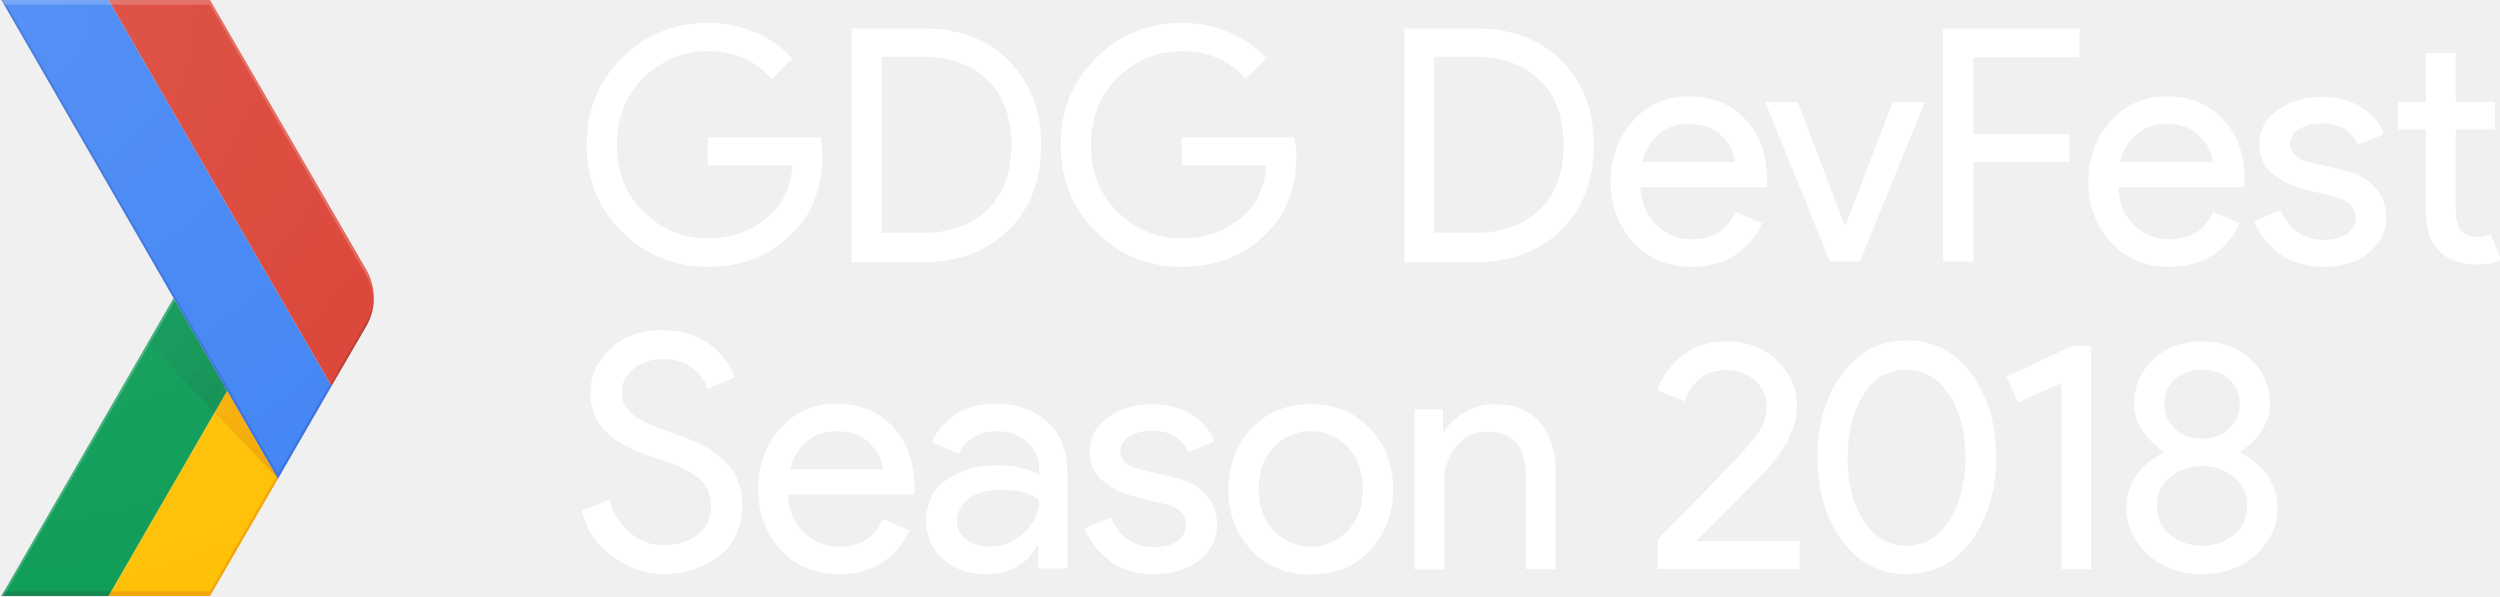
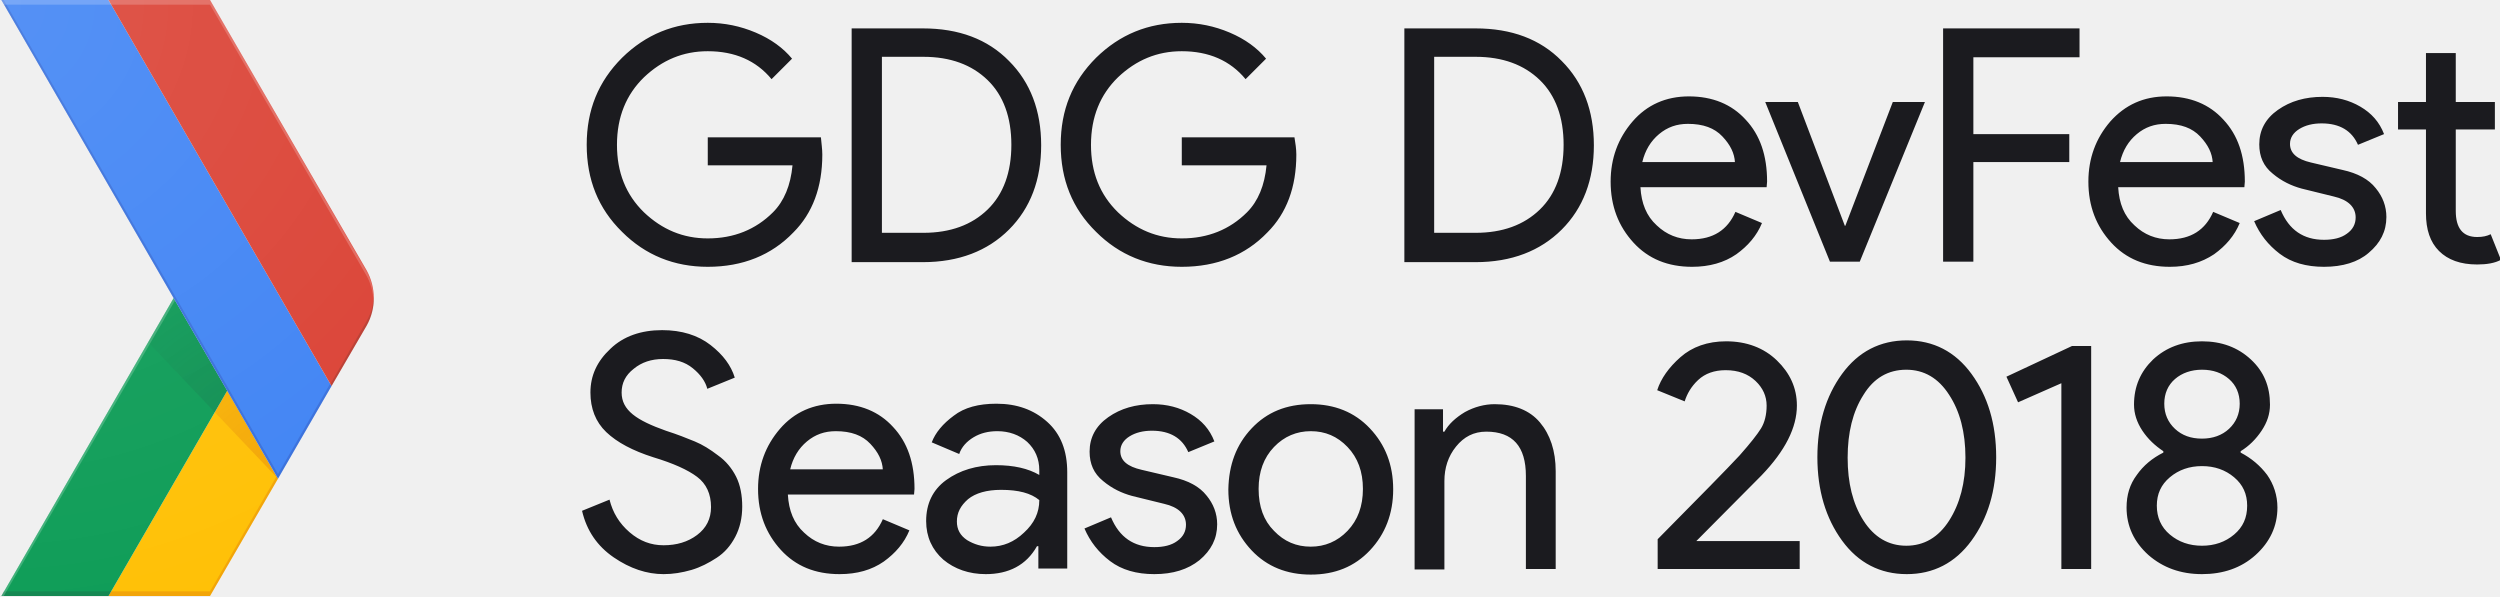
<svg xmlns="http://www.w3.org/2000/svg" id="Layer_4" width="536.9" height="128">
-   <style>.st0{fill:none}.st5{opacity:.2;enable-background:new}.st13,.st5{fill:#fff}</style>
+   <style>.st0{fill:none}.st5{opacity:.2;enable-background:new}.st5{fill:#fff}.st13{fill:#1b1b1f}</style>
  <g id="XMLID_2_">
    <g id="XMLID_3_">
      <g id="XMLID_4_">
        <path id="XMLID_33_" d="M78.7 58L45.1 0H.3l37 64-37 64h44.8l33.5-58c2.2-3.7 2.2-8.3.1-12z" class="st0" />
        <path id="XMLID_32_" fill="#ffc107" d="M59.4 102.3L48.8 83.9 23.3 128h21.8l14.6-25.2z" />
        <path id="XMLID_31_" d="M78.7 58L45.1 0H.3l37 64-37 64h44.8l33.5-58c2.2-3.7 2.2-8.3.1-12z" class="st0" />
        <path id="XMLID_30_" fill="#0f9d58" d="M37.3 64l11.5 19.9L23.3 128H.3z" />
        <path id="XMLID_29_" d="M78.7 58L45.1 0H.3l37 64-37 64h44.8l33.5-58c2.2-3.7 2.2-8.3.1-12z" class="st0" />
        <path id="XMLID_28_" fill="#bf360c" d="M45.1 127H23.8l-.5 1h21.8l14.6-25.2-.3-.5z" opacity=".2" />
        <path id="XMLID_27_" d="M78.7 58L45.1 0H.3l37 64-37 64h44.8l33.5-58c2.2-3.7 2.2-8.3.1-12z" class="st0" />
        <path id="XMLID_26_" fill="#263238" d="M.8 127l-.5 1h23l.5-1z" opacity=".2" />
        <path id="XMLID_25_" d="M78.7 58L45.1 0H.3l37 64-37 64h44.8l33.5-58c2.2-3.7 2.2-8.3.1-12z" class="st0" />
        <path id="XMLID_24_" d="M.3 128h.5l36.8-63.5-.3-.5z" class="st5" />
        <path id="XMLID_23_" d="M78.7 58L45.1 0H.3l37 64-37 64h44.8l33.5-58c2.2-3.7 2.2-8.3.1-12z" class="st0" />
        <radialGradient id="XMLID_34_" cx="59.537" cy="27.626" r="44.264" gradientTransform="matrix(1 0 0 -1 0 130)" gradientUnits="userSpaceOnUse">
          <stop offset="0" stop-color="#bf360c" stop-opacity=".2" />
          <stop offset="1" stop-color="#bf360c" stop-opacity=".02" />
        </radialGradient>
        <path id="XMLID_22_" fill="url(#XMLID_34_)" d="M59.7 102.8L48.8 83.9l-2.7 4.6z" />
        <path id="XMLID_21_" d="M78.7 58L45.1 0H.3l37 64-37 64h44.8l33.5-58c2.2-3.7 2.2-8.3.1-12z" class="st0" />
        <radialGradient id="XMLID_35_" cx="59.411" cy="27.346" r="44.623" gradientTransform="matrix(1 0 0 -1 0 130)" gradientUnits="userSpaceOnUse">
          <stop offset="0" stop-color="#263238" stop-opacity=".2" />
          <stop offset="1" stop-color="#263238" stop-opacity=".02" />
        </radialGradient>
        <path id="XMLID_20_" fill="url(#XMLID_35_)" d="M46.1 88.5l2.7-4.6L37.3 64l-5.5 9.5z" />
        <path id="XMLID_19_" d="M78.7 58L45.1 0H.3l37 64-37 64h44.8l33.5-58c2.2-3.7 2.2-8.3.1-12z" class="st0" />
        <g id="XMLID_16_">
          <g id="XMLID_17_">
            <path id="XMLID_18_" fill="#4285f4" d="M23.3 0H.3l59.4 102.8 11.5-19.9z" />
          </g>
        </g>
        <path id="XMLID_15_" d="M78.7 58L45.1 0H.3l37 64-37 64h44.8l33.5-58c2.2-3.7 2.2-8.3.1-12z" class="st0" />
        <path id="XMLID_14_" fill="#db4437" d="M78.7 70c2.1-3.7 2.1-8.3 0-12L45.1 0H23.3l47.9 82.9L78.7 70z" />
        <path id="XMLID_13_" d="M78.7 58L45.1 0H.3l37 64-37 64h44.8l33.5-58c2.2-3.7 2.2-8.3.1-12z" class="st0" />
        <path id="XMLID_12_" fill="#1a237e" d="M71.2 82.9l-.3-.5-11.2 19.4L.8 0H.3l59.4 102.8 11.5-19.9z" opacity=".2" />
        <path id="XMLID_11_" d="M78.7 58L45.1 0H.3l37 64-37 64h44.8l33.5-58c2.2-3.7 2.2-8.3.1-12z" class="st0" />
        <path id="XMLID_10_" d="M45.1 1l33.5 58c1 1.7 1.5 3.6 1.6 5.5.1-2.2-.4-4.5-1.6-6.5L45.1 0H.3l.6 1h44.2z" class="st5" />
        <path id="XMLID_9_" d="M78.7 58L45.1 0H.3l37 64-37 64h44.8l33.5-58c2.2-3.7 2.2-8.3.1-12z" class="st0" />
        <path id="XMLID_8_" fill="#3e2723" d="M71.2 82.9L78.7 70c1.2-2 1.7-4.3 1.6-6.5-.1 1.9-.6 3.8-1.6 5.5L71 82.4l.2.5z" opacity=".2" />
        <path id="XMLID_6_" d="M78.7 58L45.1 0H.3l37 64-37 64h44.8l33.5-58c2.2-3.7 2.2-8.3.1-12z" class="st0" />
        <radialGradient id="XMLID_36_" cx="-.74" cy="129" r="134.35" gradientTransform="matrix(1 0 0 -1 0 130)" gradientUnits="userSpaceOnUse">
          <stop offset="0" stop-color="#fff" stop-opacity=".1" />
          <stop offset="1" stop-color="#fff" stop-opacity="0" />
        </radialGradient>
        <path id="XMLID_5_" fill="url(#XMLID_36_)" d="M78.7 58L45.1 0H.3l37 64-37 64h44.8l33.5-58c2.2-3.7 2.2-8.3.1-12z" />
      </g>
    </g>
  </g>
  <g id="XMLID_1_">
    <path d="M176.6 33.2c0 7-2.1 12.6-6.2 16.7-4.7 4.9-10.9 7.4-18.4 7.4-7.2 0-13.4-2.5-18.4-7.5-5.1-5-7.6-11.2-7.6-18.7s2.5-13.6 7.6-18.7c5.1-5 11.2-7.5 18.4-7.5 3.6 0 7 .7 10.3 2.1 3.3 1.4 5.9 3.3 7.8 5.6l-4.4 4.4c-3.3-4-7.9-6-13.7-6-5.3 0-9.8 1.9-13.7 5.6-3.8 3.7-5.8 8.5-5.8 14.5 0 5.9 1.9 10.7 5.8 14.5 3.9 3.7 8.4 5.6 13.7 5.6 5.6 0 10.3-1.9 14-5.6 2.4-2.4 3.8-5.8 4.2-10.1H152v-6h24.3c.1 1.2.3 2.5.3 3.7zM182.9 56.2V6.1h15.3c7.7 0 13.9 2.3 18.5 7 4.6 4.6 6.9 10.7 6.9 18.1s-2.3 13.5-6.9 18.1c-4.6 4.6-10.8 7-18.5 7h-15.3zm6.5-6.2h8.9c5.8 0 10.4-1.7 13.8-5 3.4-3.3 5.1-8 5.1-13.9s-1.7-10.6-5.1-13.9c-3.4-3.3-8-5-13.8-5h-8.9V50zM278.4 33.2c0 7-2.1 12.6-6.2 16.7-4.7 4.9-10.9 7.4-18.4 7.4-7.2 0-13.4-2.5-18.4-7.5-5.1-5-7.6-11.2-7.6-18.7s2.5-13.6 7.6-18.7c5.1-5 11.2-7.5 18.4-7.5 3.6 0 7 .7 10.3 2.1 3.3 1.4 5.9 3.3 7.8 5.6l-4.4 4.4c-3.3-4-7.9-6-13.7-6-5.3 0-9.8 1.9-13.7 5.6-3.8 3.7-5.8 8.5-5.8 14.5 0 5.9 1.9 10.7 5.8 14.5 3.9 3.7 8.4 5.6 13.7 5.6 5.6 0 10.3-1.9 14-5.6 2.4-2.4 3.8-5.8 4.2-10.1h-18.2v-6H278c.2 1.2.4 2.5.4 3.7zM301.6 56.2V6.1h15.3c7.7 0 13.9 2.3 18.5 7 4.6 4.6 6.9 10.7 6.9 18.1s-2.3 13.5-6.9 18.1c-4.6 4.6-10.8 7-18.5 7h-15.3zM308 50h8.9c5.8 0 10.4-1.7 13.8-5 3.4-3.3 5.1-8 5.1-13.9s-1.7-10.6-5.1-13.9c-3.4-3.3-8-5-13.8-5H308V50zM363.4 57.3c-5.2 0-9.4-1.7-12.6-5.2-3.2-3.5-4.9-7.8-4.9-13.1 0-5 1.6-9.3 4.7-12.9 3.1-3.6 7.2-5.4 12.1-5.4 5.1 0 9.2 1.7 12.2 5 3.1 3.3 4.6 7.7 4.6 13.3l-.1 1.2h-27.1c.2 3.5 1.3 6.2 3.5 8.2 2.1 2 4.6 3 7.5 3 4.6 0 7.7-2 9.4-5.9l5.7 2.4c-1.1 2.7-3 4.9-5.5 6.7-2.6 1.8-5.8 2.7-9.5 2.7zm9.2-22.4c-.1-2-1-3.8-2.7-5.6-1.7-1.8-4.1-2.7-7.4-2.7-2.4 0-4.4.7-6.2 2.2-1.8 1.5-3 3.5-3.6 6h19.9zM393 56.2l-13.9-34.3h7l10.1 26.6h.1l10.2-26.6h6.9l-14 34.3H393zM423.7 56.2h-6.4V6.1h29.3v6.2h-22.8v16.5h20.6v6h-20.6v21.4zM466 57.3c-5.2 0-9.4-1.7-12.6-5.2-3.2-3.5-4.9-7.8-4.9-13.1 0-5 1.6-9.3 4.7-12.9 3.2-3.6 7.2-5.4 12.1-5.4 5.1 0 9.2 1.7 12.2 5 3.1 3.3 4.6 7.7 4.6 13.3l-.1 1.2h-27.1c.2 3.5 1.3 6.2 3.5 8.2 2.1 2 4.6 3 7.5 3 4.6 0 7.7-2 9.4-5.9l5.7 2.4c-1.1 2.7-3 4.9-5.5 6.7-2.7 1.8-5.8 2.7-9.5 2.7zm9.2-22.4c-.1-2-1-3.8-2.7-5.6-1.7-1.8-4.1-2.7-7.4-2.7-2.4 0-4.4.7-6.2 2.2-1.8 1.5-3 3.5-3.6 6h19.9zM499.1 57.3c-3.8 0-7-.9-9.5-2.8s-4.3-4.2-5.5-7l5.7-2.4c1.8 4.3 4.9 6.4 9.3 6.4 2 0 3.7-.4 4.9-1.3 1.3-.9 1.9-2.1 1.9-3.5 0-2.2-1.6-3.8-4.7-4.5l-6.9-1.7c-2.2-.6-4.3-1.6-6.2-3.2-2-1.6-2.9-3.7-2.9-6.3 0-3 1.3-5.5 4-7.4 2.7-1.9 5.9-2.8 9.6-2.8 3 0 5.7.7 8.1 2.1 2.4 1.4 4.1 3.3 5.1 5.9l-5.6 2.3c-1.3-3-3.9-4.6-7.8-4.6-1.9 0-3.5.4-4.8 1.2-1.3.8-2 1.9-2 3.2 0 2 1.5 3.3 4.5 4l6.8 1.6c3.2.7 5.6 2 7.1 3.9 1.5 1.8 2.3 3.9 2.3 6.2 0 3.1-1.3 5.6-3.8 7.7-2.3 2-5.6 3-9.6 3zM532 56.8c-3.6 0-6.3-1-8.2-2.9-1.9-1.9-2.8-4.6-2.8-8.1v-18h-6v-5.9h6V11.4h6.4v10.5h8.4v5.9h-8.4v17.5c0 3.7 1.5 5.6 4.6 5.6 1.2 0 2.1-.2 2.9-.6l2.2 5.5c-1.3.7-3 1-5.1 1zM142.5 123.3c-3.6 0-7.2-1.2-10.7-3.6-3.5-2.4-5.8-5.7-6.8-10l5.9-2.4c.7 2.8 2.1 5.1 4.3 7 2.2 1.9 4.6 2.8 7.3 2.8 2.8 0 5.2-.7 7.2-2.2 2-1.5 3-3.5 3-6 0-2.8-1-5-3-6.5s-5.1-2.9-9.4-4.2c-4.4-1.4-7.8-3.2-10.1-5.4s-3.4-5.1-3.4-8.5c0-3.6 1.4-6.7 4.3-9.4 2.8-2.7 6.6-4 11.1-4 4.2 0 7.7 1.1 10.4 3.2s4.4 4.4 5.2 7l-5.9 2.4c-.4-1.6-1.5-3.1-3.1-4.4-1.7-1.4-3.8-2-6.4-2-2.5 0-4.6.7-6.3 2.1-1.8 1.4-2.6 3.1-2.6 5.1 0 1.9.8 3.4 2.4 4.7 1.6 1.3 4 2.4 7.1 3.5 2.5.8 4.5 1.6 6.2 2.3 1.7.7 3.3 1.7 5 3 1.7 1.2 3 2.8 3.9 4.6.9 1.8 1.3 4 1.3 6.4 0 2.4-.5 4.6-1.5 6.5-1 1.9-2.3 3.4-4 4.5-1.7 1.1-3.4 2-5.4 2.6-2.1.6-4 .9-6 .9zM180.3 123.3c-5.2 0-9.4-1.7-12.6-5.2-3.2-3.5-4.9-7.8-4.9-13.1 0-5 1.6-9.3 4.7-12.9 3.1-3.6 7.2-5.4 12.1-5.4 5.1 0 9.2 1.7 12.2 5 3.1 3.3 4.6 7.7 4.6 13.3l-.1 1.2h-27.1c.2 3.5 1.3 6.2 3.5 8.2 2.1 2 4.6 3 7.5 3 4.6 0 7.7-2 9.4-5.9l5.7 2.4c-1.1 2.7-3 4.9-5.5 6.7-2.6 1.8-5.7 2.7-9.5 2.7zm9.3-22.4c-.1-2-1-3.8-2.7-5.6-1.7-1.8-4.1-2.7-7.4-2.7-2.4 0-4.4.7-6.2 2.2-1.8 1.5-3 3.5-3.6 6h19.9zM211.7 123.3c-3.6 0-6.7-1.1-9.1-3.1-2.4-2.1-3.7-4.9-3.7-8.3 0-3.7 1.4-6.7 4.3-8.8 2.9-2.1 6.5-3.2 10.7-3.2 3.8 0 6.9.7 9.3 2.1v-1c0-2.5-.9-4.5-2.6-6.1-1.7-1.5-3.9-2.3-6.4-2.3-1.9 0-3.6.4-5.1 1.3-1.5.9-2.6 2.1-3.1 3.6l-5.9-2.5c.8-2.1 2.4-4 4.7-5.7 2.3-1.8 5.4-2.6 9.2-2.6 4.4 0 8 1.3 10.9 3.9 2.9 2.6 4.3 6.2 4.3 10.8v20.7H223v-4.8h-.3c-2.3 4.1-6.1 6-11 6zm1-5.9c2.7 0 5.1-1 7.2-3 2.2-2 3.3-4.3 3.3-7-1.8-1.5-4.5-2.2-8.2-2.2-3.1 0-5.5.7-7.1 2-1.6 1.4-2.4 2.9-2.4 4.8 0 1.7.7 3 2.2 4 1.5.9 3.1 1.4 5 1.4zM247.9 123.3c-3.8 0-7-.9-9.5-2.8s-4.3-4.2-5.5-7l5.7-2.4c1.8 4.3 4.9 6.4 9.3 6.4 2 0 3.7-.4 4.9-1.3 1.3-.9 1.9-2.1 1.9-3.5 0-2.2-1.6-3.8-4.7-4.5l-6.9-1.7c-2.2-.6-4.3-1.6-6.2-3.2-2-1.6-2.9-3.7-2.9-6.3 0-3 1.3-5.5 4-7.4 2.7-1.9 5.9-2.8 9.6-2.8 3 0 5.7.7 8.1 2.1 2.4 1.4 4.1 3.3 5.1 5.9l-5.6 2.3c-1.3-3-3.9-4.6-7.8-4.6-1.9 0-3.5.4-4.8 1.2-1.3.8-2 1.9-2 3.2 0 2 1.5 3.3 4.6 4l6.8 1.6c3.2.7 5.6 2 7.1 3.9 1.5 1.8 2.3 3.9 2.3 6.2 0 3.1-1.3 5.6-3.8 7.7-2.5 2-5.7 3-9.7 3zM268.8 92c3.3-3.5 7.5-5.2 12.7-5.2 5.1 0 9.4 1.7 12.7 5.2 3.3 3.5 5 7.8 5 13.1 0 5.2-1.7 9.6-5 13.1s-7.5 5.2-12.7 5.2c-5.1 0-9.4-1.7-12.7-5.2-3.3-3.5-5-7.8-5-13.1.1-5.3 1.7-9.6 5-13.1zm4.8 22c2.2 2.3 4.8 3.4 7.9 3.4 3 0 5.7-1.1 7.9-3.4s3.3-5.3 3.3-9-1.1-6.7-3.3-9c-2.2-2.3-4.8-3.4-7.9-3.4-3 0-5.7 1.1-7.9 3.4s-3.3 5.3-3.3 9c0 3.8 1.1 6.8 3.3 9zM309.9 87.9v4.8h.3c.9-1.6 2.4-3 4.4-4.2 2-1.1 4.2-1.7 6.4-1.7 4.2 0 7.5 1.3 9.7 3.9 2.2 2.6 3.4 6.1 3.4 10.5v21h-6.4v-20c0-6.3-2.8-9.5-8.5-9.5-2.7 0-4.8 1.1-6.5 3.2-1.7 2.1-2.5 4.6-2.5 7.4v19h-6.4V87.9h6.1zM386.5 122.2H356v-6.4c9.1-9.2 15-15.2 17.6-18 2.3-2.6 3.8-4.5 4.6-5.8.8-1.3 1.2-3 1.2-4.9 0-2-.8-3.8-2.4-5.3-1.6-1.5-3.7-2.3-6.4-2.3-2.4 0-4.4.7-5.9 2.1-1.5 1.4-2.4 3-2.9 4.6l-5.9-2.4c.8-2.5 2.5-4.9 5-7.1 2.5-2.2 5.8-3.4 9.8-3.4 4.4 0 8.1 1.4 10.9 4.1 2.8 2.7 4.3 5.9 4.3 9.7 0 4.7-2.5 9.7-7.6 15l-14 14.1h22.2v6zM423.4 116.1c-3.5 4.8-8.2 7.2-13.9 7.2-5.7 0-10.4-2.4-13.9-7.2-3.5-4.8-5.3-10.8-5.3-17.9 0-7.1 1.8-13.1 5.3-17.9 3.5-4.8 8.2-7.2 13.9-7.2 5.7 0 10.4 2.4 13.9 7.2 3.5 4.8 5.3 10.7 5.3 17.9 0 7.2-1.8 13.1-5.3 17.9zm-14 1.1c3.8 0 6.9-1.8 9.2-5.4 2.3-3.6 3.5-8.1 3.5-13.5 0-5.5-1.2-10-3.5-13.5-2.3-3.6-5.4-5.4-9.2-5.4-3.9 0-7 1.8-9.2 5.4-2.3 3.6-3.4 8.1-3.4 13.5s1.1 9.9 3.4 13.5c2.3 3.6 5.4 5.4 9.2 5.4zM449.1 122.2h-6.4V82.3l-9.3 4.1-2.5-5.5 14.1-6.6h4.1v47.9zM484.4 119.2c-3.1 2.8-7 4.1-11.5 4.1-4.6 0-8.4-1.4-11.5-4.1-3.1-2.8-4.7-6.2-4.7-10.2 0-2.7.7-5 2.2-7 1.4-2 3.3-3.6 5.7-4.8v-.3c-1.8-1.2-3.3-2.6-4.5-4.4-1.2-1.8-1.8-3.7-1.8-5.6 0-3.9 1.4-7.1 4.1-9.7 2.8-2.6 6.3-3.9 10.5-3.9s7.7 1.3 10.5 3.9c2.8 2.6 4.1 5.8 4.1 9.7 0 2-.6 3.8-1.8 5.6-1.2 1.8-2.7 3.3-4.5 4.4v.3c2.3 1.2 4.2 2.8 5.7 4.8 1.4 2 2.2 4.4 2.2 7 0 4-1.6 7.4-4.7 10.2zm-18.4-4.4c1.9 1.6 4.2 2.4 6.9 2.4s5-.8 6.9-2.4c1.9-1.6 2.8-3.6 2.8-6.2 0-2.5-.9-4.5-2.8-6.1-1.9-1.6-4.2-2.4-6.9-2.4s-5 .8-6.9 2.4c-1.9 1.6-2.8 3.6-2.8 6.1 0 2.5.9 4.6 2.8 6.2zm1.1-22.7c1.5 1.4 3.4 2.1 5.8 2.1 2.3 0 4.3-.7 5.8-2.1 1.5-1.4 2.3-3.2 2.3-5.4s-.8-4-2.3-5.3c-1.5-1.3-3.4-2-5.8-2-2.3 0-4.3.7-5.8 2s-2.3 3.1-2.3 5.3c0 2.2.8 4 2.3 5.4z" class="st13" />
  </g>
</svg>
